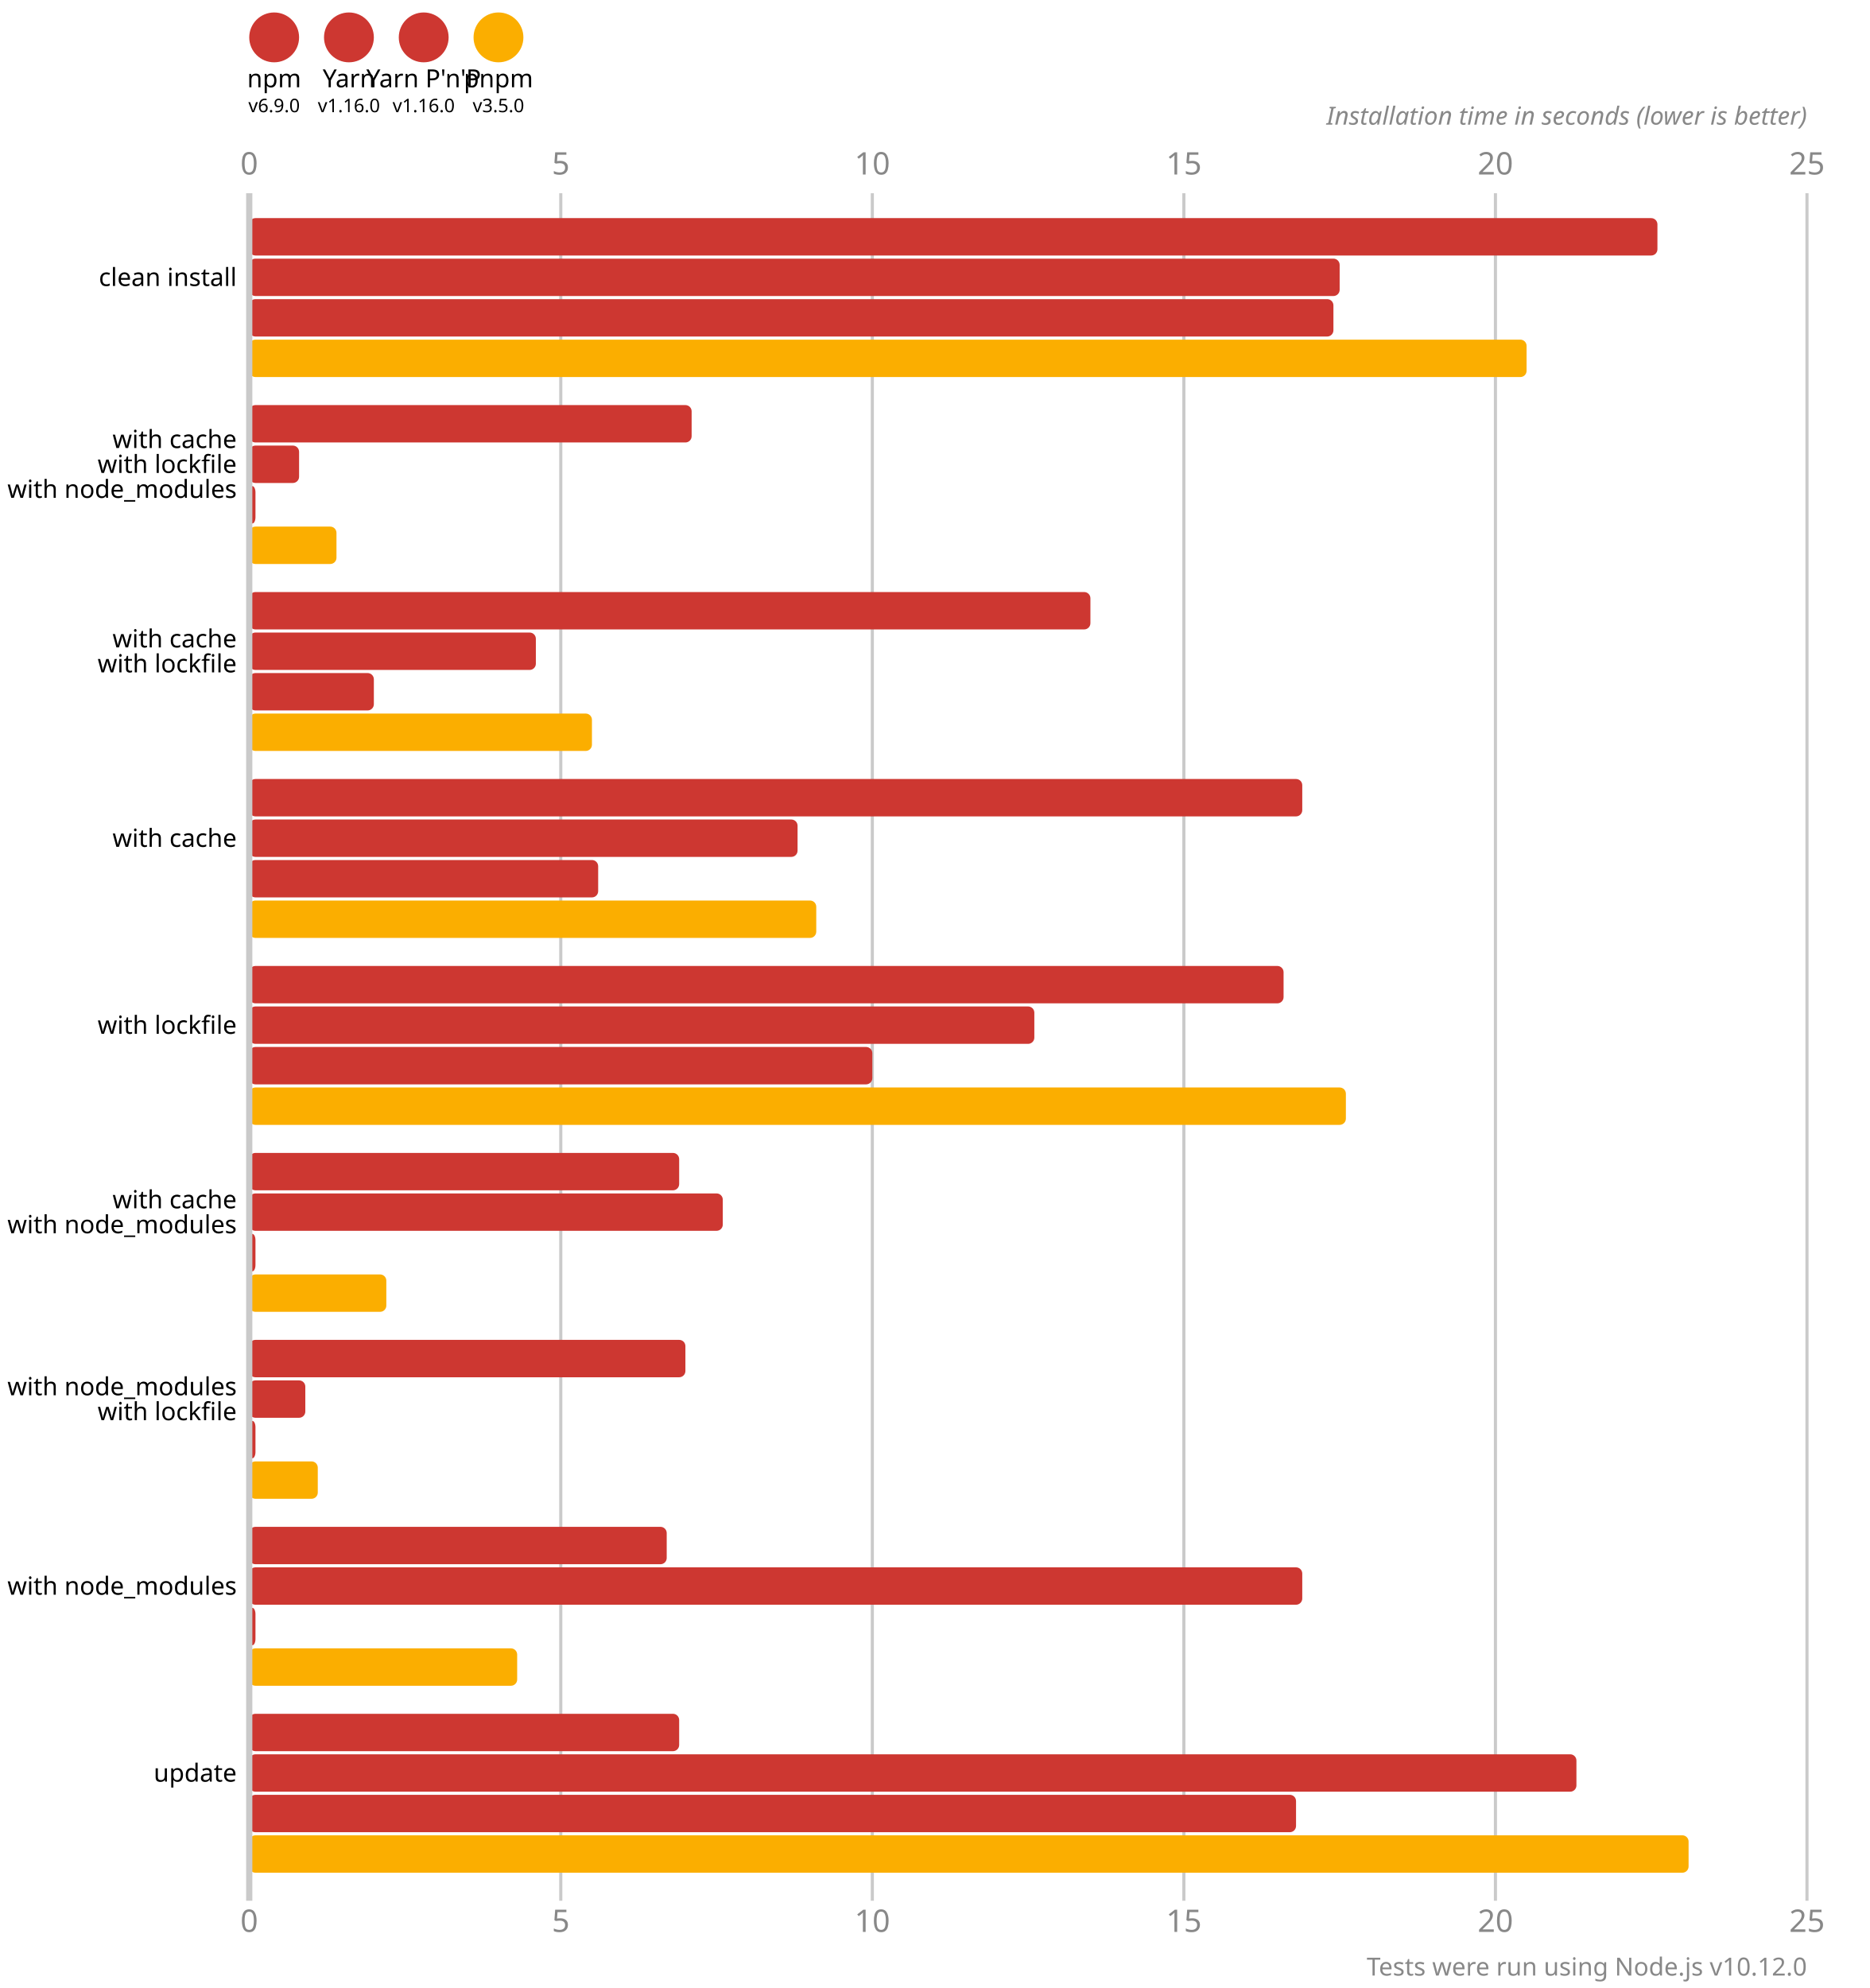
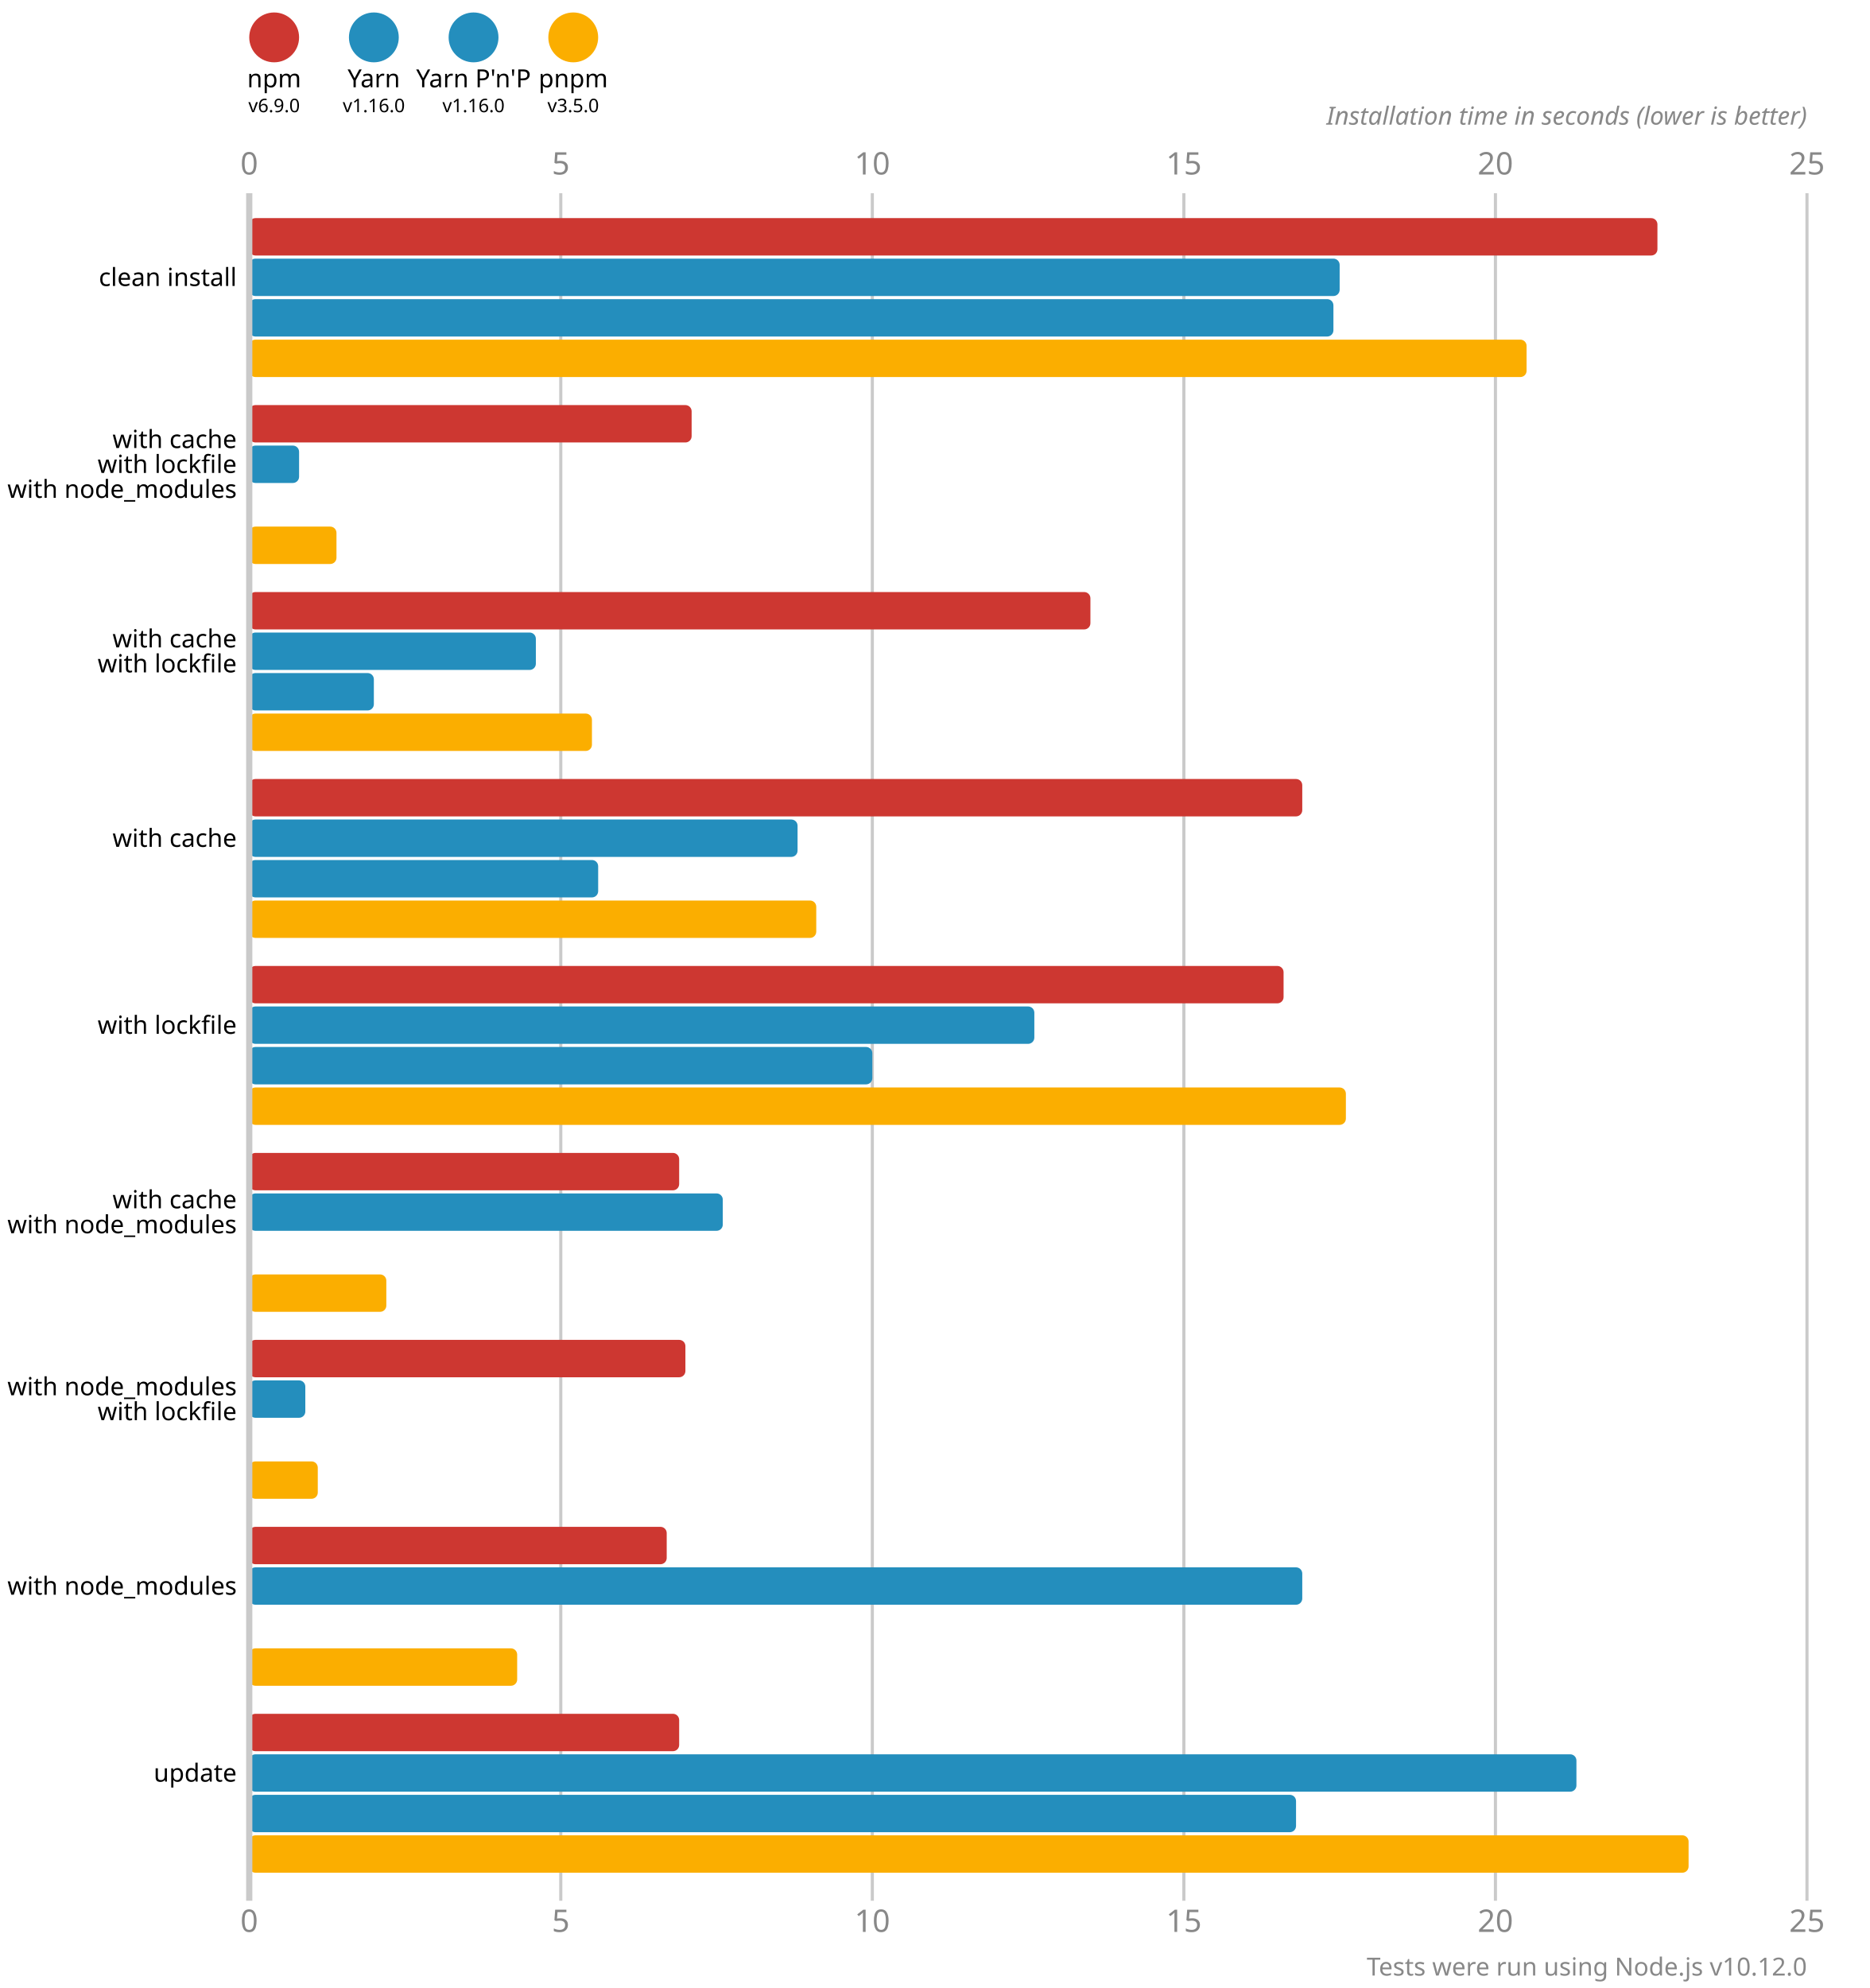
<svg xmlns="http://www.w3.org/2000/svg" version="1.1" viewBox="0 0 300 319">
  <style>
    .font { font-family: sans-serif; }
    .s3 { font-size: 3px; }
    .s4 { font-size: 4px; }
    .s5 { font-size: 5px; }
    .line { stroke: #cacaca; }
    .width { stroke-width: 0.5; }
    .text { fill: #888; }
  </style>
  <circle cx="44" cy="6" r="4" fill="#cd3731" />
  <text x="44" y="14" class="font s4" text-anchor="middle">npm</text>
  <text x="44" y="18" class="font s3" text-anchor="middle">v6.9.0</text>
-   <circle cx="56" cy="6" r="4" fill="#cd3731" />
-   <text x="56" y="14" class="font s4" text-anchor="middle">Yarn</text>
-   <text x="56" y="18" class="font s3" text-anchor="middle">v1.16.0</text>
-   <circle cx="68" cy="6" r="4" fill="#cd3731" />
-   <text x="68" y="14" class="font s4" text-anchor="middle">Yarn P'n'P</text>
-   <text x="68" y="18" class="font s3" text-anchor="middle">v1.16.0</text>
-   <circle cx="80" cy="6" r="4" fill="#fbae00" />
-   <text x="80" y="14" class="font s4" text-anchor="middle">pnpm</text>
-   <text x="80" y="18" class="font s3" text-anchor="middle">v3.5.0</text>
+   <circle cx="60" cy="6" r="4" fill="#248ebd" />
+   <text x="60" y="14" class="font s4" text-anchor="middle">Yarn</text>
+   <text x="60" y="18" class="font s3" text-anchor="middle">v1.16.0</text>
+   <circle cx="76" cy="6" r="4" fill="#248ebd" />
+   <text x="76" y="14" class="font s4" text-anchor="middle">Yarn P'n'P</text>
+   <text x="76" y="18" class="font s3" text-anchor="middle">v1.16.0</text>
+   <circle cx="92" cy="6" r="4" fill="#fbae00" />
+   <text x="92" y="14" class="font s4" text-anchor="middle">pnpm</text>
+   <text x="92" y="18" class="font s3" text-anchor="middle">v3.5.0</text>
  <text x="40" y="28" class="font s5 text" text-anchor="middle">0</text>
  <text x="40" y="310" class="font s5 text" text-anchor="middle">0</text>
  <line x1="90" y1="31" x2="90" y2="305" class="line width" />
  <text x="90" y="28" class="font s5 text" text-anchor="middle">5</text>
  <text x="90" y="310" class="font s5 text" text-anchor="middle">5</text>
  <line x1="140" y1="31" x2="140" y2="305" class="line width" />
  <text x="140" y="28" class="font s5 text" text-anchor="middle">10</text>
  <text x="140" y="310" class="font s5 text" text-anchor="middle">10</text>
  <line x1="190" y1="31" x2="190" y2="305" class="line width" />
  <text x="190" y="28" class="font s5 text" text-anchor="middle">15</text>
  <text x="190" y="310" class="font s5 text" text-anchor="middle">15</text>
  <line x1="240" y1="31" x2="240" y2="305" class="line width" />
  <text x="240" y="28" class="font s5 text" text-anchor="middle">20</text>
  <text x="240" y="310" class="font s5 text" text-anchor="middle">20</text>
  <line x1="290" y1="31" x2="290" y2="305" class="line width" />
  <text x="290" y="28" class="font s5 text" text-anchor="middle">25</text>
  <text x="290" y="310" class="font s5 text" text-anchor="middle">25</text>
  <text x="290" y="20" class="font s4 text" font-style="italic" text-anchor="end">Installation time in seconds (lower is better)</text>
  <rect x="40" y="35" width="226" height="6" fill="#cd3731" rx="1" ry="1" />
-   <rect x="40" y="41.5" width="175" height="6" fill="#cd3731" rx="1" ry="1" />
-   <rect x="40" y="48" width="174" height="6" fill="#cd3731" rx="1" ry="1" />
+   <rect x="40" y="41.5" width="175" height="6" fill="#248ebd" rx="1" ry="1" />
+   <rect x="40" y="48" width="174" height="6" fill="#248ebd" rx="1" ry="1" />
  <rect x="40" y="54.5" width="205" height="6" fill="#fbae00" rx="1" ry="1" />
  <rect x="40" y="65" width="71" height="6" fill="#cd3731" rx="1" ry="1" />
-   <rect x="40" y="71.5" width="8" height="6" fill="#cd3731" rx="1" ry="1" />
-   <rect x="40" y="78" width="1" height="6" fill="#cd3731" rx="1" ry="1" />
+   <rect x="40" y="71.5" width="8" height="6" fill="#248ebd" rx="1" ry="1" />
+   <rect x="40" y="78" width="0" height="6" fill="#248ebd" rx="1" ry="1" />
  <rect x="40" y="84.5" width="14" height="6" fill="#fbae00" rx="1" ry="1" />
  <rect x="40" y="95" width="135" height="6" fill="#cd3731" rx="1" ry="1" />
-   <rect x="40" y="101.5" width="46" height="6" fill="#cd3731" rx="1" ry="1" />
-   <rect x="40" y="108" width="20" height="6" fill="#cd3731" rx="1" ry="1" />
+   <rect x="40" y="101.5" width="46" height="6" fill="#248ebd" rx="1" ry="1" />
+   <rect x="40" y="108" width="20" height="6" fill="#248ebd" rx="1" ry="1" />
  <rect x="40" y="114.5" width="55" height="6" fill="#fbae00" rx="1" ry="1" />
  <rect x="40" y="125" width="169" height="6" fill="#cd3731" rx="1" ry="1" />
-   <rect x="40" y="131.5" width="88" height="6" fill="#cd3731" rx="1" ry="1" />
-   <rect x="40" y="138" width="56" height="6" fill="#cd3731" rx="1" ry="1" />
+   <rect x="40" y="131.5" width="88" height="6" fill="#248ebd" rx="1" ry="1" />
+   <rect x="40" y="138" width="56" height="6" fill="#248ebd" rx="1" ry="1" />
  <rect x="40" y="144.5" width="91" height="6" fill="#fbae00" rx="1" ry="1" />
  <rect x="40" y="155" width="166" height="6" fill="#cd3731" rx="1" ry="1" />
-   <rect x="40" y="161.5" width="126" height="6" fill="#cd3731" rx="1" ry="1" />
-   <rect x="40" y="168" width="100" height="6" fill="#cd3731" rx="1" ry="1" />
+   <rect x="40" y="161.5" width="126" height="6" fill="#248ebd" rx="1" ry="1" />
+   <rect x="40" y="168" width="100" height="6" fill="#248ebd" rx="1" ry="1" />
  <rect x="40" y="174.5" width="176" height="6" fill="#fbae00" rx="1" ry="1" />
  <rect x="40" y="185" width="69" height="6" fill="#cd3731" rx="1" ry="1" />
-   <rect x="40" y="191.5" width="76" height="6" fill="#cd3731" rx="1" ry="1" />
-   <rect x="40" y="198" width="1" height="6" fill="#cd3731" rx="1" ry="1" />
+   <rect x="40" y="191.5" width="76" height="6" fill="#248ebd" rx="1" ry="1" />
+   <rect x="40" y="198" width="0" height="6" fill="#248ebd" rx="1" ry="1" />
  <rect x="40" y="204.5" width="22" height="6" fill="#fbae00" rx="1" ry="1" />
  <rect x="40" y="215" width="70" height="6" fill="#cd3731" rx="1" ry="1" />
-   <rect x="40" y="221.5" width="9" height="6" fill="#cd3731" rx="1" ry="1" />
-   <rect x="40" y="228" width="1" height="6" fill="#cd3731" rx="1" ry="1" />
+   <rect x="40" y="221.5" width="9" height="6" fill="#248ebd" rx="1" ry="1" />
+   <rect x="40" y="228" width="0" height="6" fill="#248ebd" rx="1" ry="1" />
  <rect x="40" y="234.5" width="11" height="6" fill="#fbae00" rx="1" ry="1" />
  <rect x="40" y="245" width="67" height="6" fill="#cd3731" rx="1" ry="1" />
-   <rect x="40" y="251.5" width="169" height="6" fill="#cd3731" rx="1" ry="1" />
-   <rect x="40" y="258" width="1" height="6" fill="#cd3731" rx="1" ry="1" />
+   <rect x="40" y="251.5" width="169" height="6" fill="#248ebd" rx="1" ry="1" />
+   <rect x="40" y="258" width="0" height="6" fill="#248ebd" rx="1" ry="1" />
  <rect x="40" y="264.5" width="43" height="6" fill="#fbae00" rx="1" ry="1" />
  <rect x="40" y="275" width="69" height="6" fill="#cd3731" rx="1" ry="1" />
-   <rect x="40" y="281.5" width="213" height="6" fill="#cd3731" rx="1" ry="1" />
-   <rect x="40" y="288" width="168" height="6" fill="#cd3731" rx="1" ry="1" />
+   <rect x="40" y="281.5" width="213" height="6" fill="#248ebd" rx="1" ry="1" />
+   <rect x="40" y="288" width="168" height="6" fill="#248ebd" rx="1" ry="1" />
  <rect x="40" y="294.5" width="231" height="6" fill="#fbae00" rx="1" ry="1" />
  <line x1="40" y1="31" x2="40" y2="305" class="line" />
  <text x="38" y="44.5" class="font s4" dominant-baseline="middle" text-anchor="end">clean install</text>
  <text x="38" y="70.5" class="font s4" dominant-baseline="middle" text-anchor="end">with cache</text>
  <text x="38" y="74.5" class="font s4" dominant-baseline="middle" text-anchor="end">with lockfile</text>
  <text x="38" y="78.5" class="font s4" dominant-baseline="middle" text-anchor="end">with node_modules</text>
  <text x="38" y="102.5" class="font s4" dominant-baseline="middle" text-anchor="end">with cache</text>
  <text x="38" y="106.5" class="font s4" dominant-baseline="middle" text-anchor="end">with lockfile</text>
  <text x="38" y="134.5" class="font s4" dominant-baseline="middle" text-anchor="end">with cache</text>
  <text x="38" y="164.5" class="font s4" dominant-baseline="middle" text-anchor="end">with lockfile</text>
  <text x="38" y="192.5" class="font s4" dominant-baseline="middle" text-anchor="end">with cache</text>
  <text x="38" y="196.5" class="font s4" dominant-baseline="middle" text-anchor="end">with node_modules</text>
  <text x="38" y="222.5" class="font s4" dominant-baseline="middle" text-anchor="end">with node_modules</text>
  <text x="38" y="226.5" class="font s4" dominant-baseline="middle" text-anchor="end">with lockfile</text>
  <text x="38" y="254.5" class="font s4" dominant-baseline="middle" text-anchor="end">with node_modules</text>
  <text x="38" y="284.5" class="font s4" dominant-baseline="middle" text-anchor="end">update</text>
  <text x="290" y="317" class="font s4 text" text-anchor="end">Tests were run using Node.js v10.12.0</text>
</svg>
